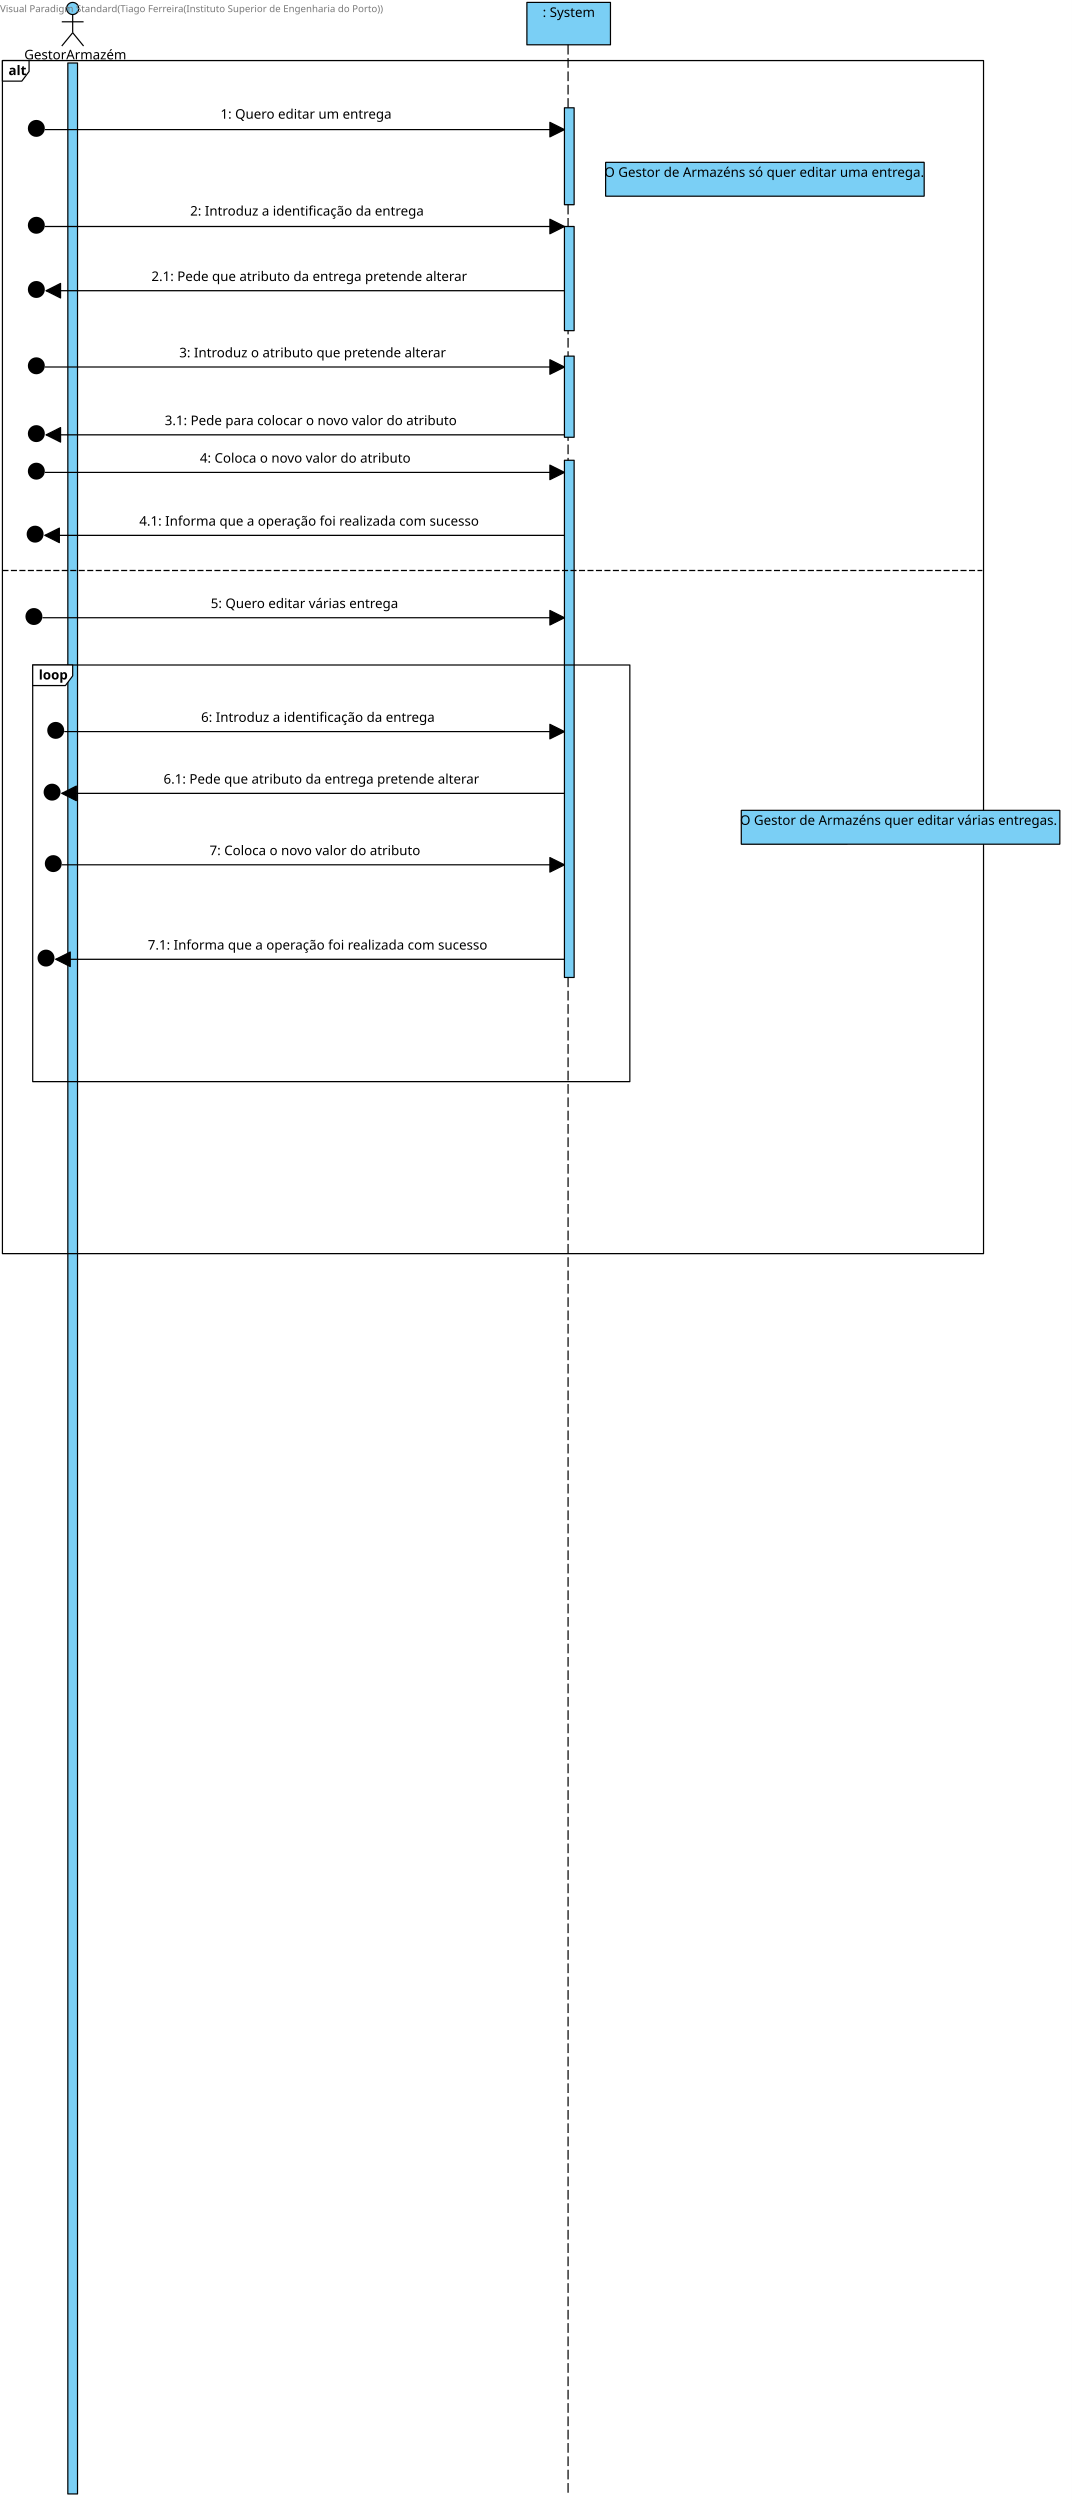
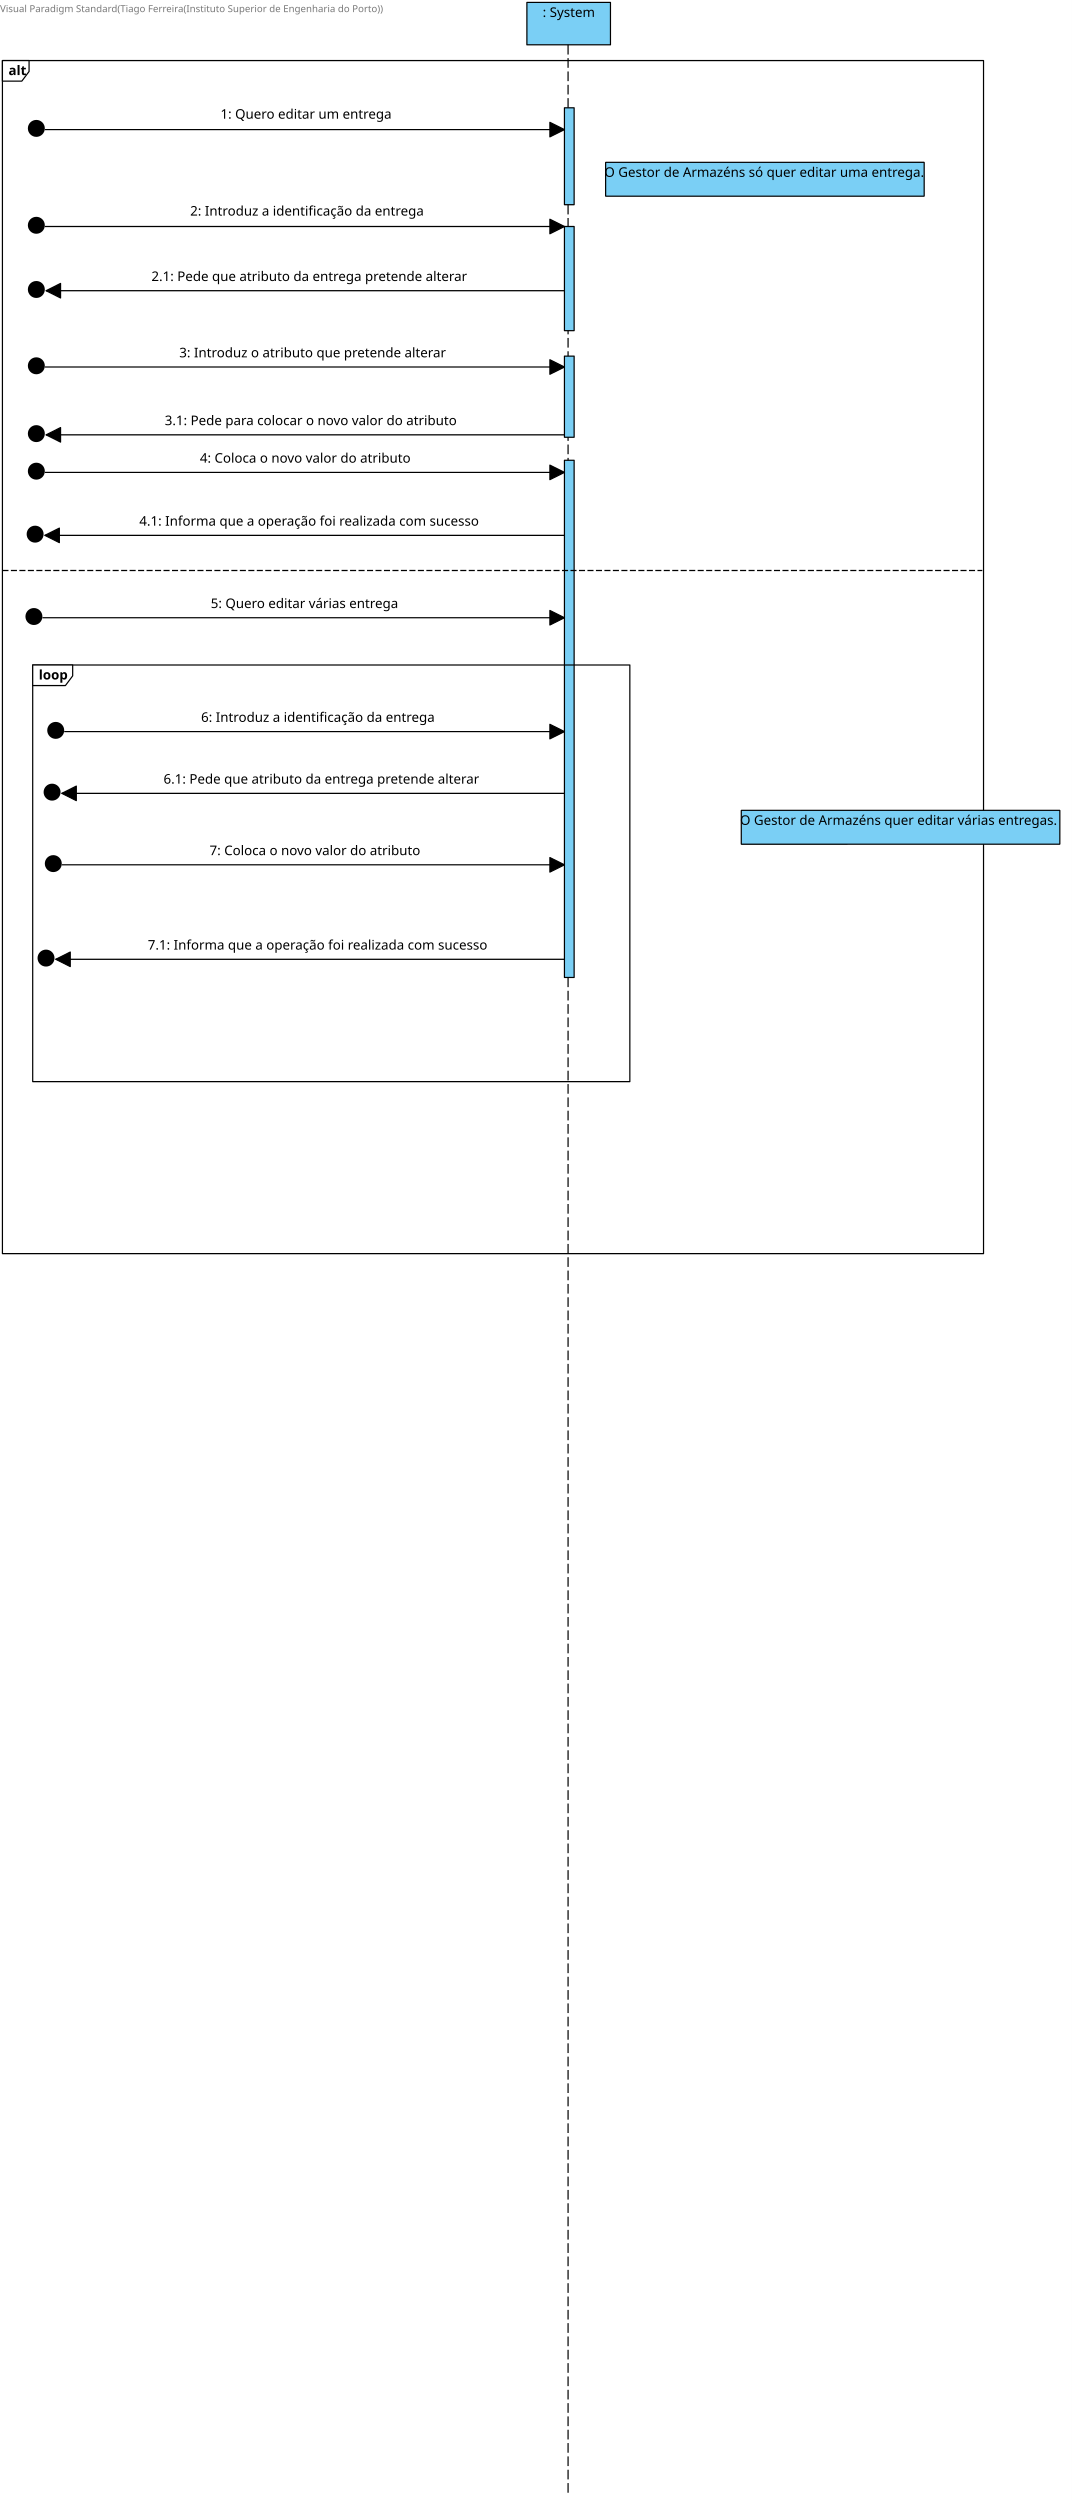
<svg xmlns="http://www.w3.org/2000/svg" fill-opacity="0" color-rendering="auto" color-interpolation="auto" text-rendering="auto" stroke="rgb(0,0,0)" stroke-linecap="square" width="885" stroke-miterlimit="10" shape-rendering="auto" stroke-opacity="0" fill="rgb(0,0,0)" stroke-dasharray="none" font-weight="normal" stroke-width="1" height="2064" font-family="'Dialog'" font-style="normal" stroke-linejoin="miter" font-size="12px" stroke-dashoffset="0" image-rendering="auto">
  <defs id="genericDefs" />
  <g>
    <defs id="defs1">
      <clipPath clipPathUnits="userSpaceOnUse" id="clipPath1">
-         <path d="M-7 -7 L71 -7 L71 2069 L-7 2069 L-7 -7 Z" />
+         <path d="M-7 -7 L81 -7 L81 2069 L-7 2069 L-7 -7 Z" />
      </clipPath>
      <clipPath clipPathUnits="userSpaceOnUse" id="clipPath2">
-         <path d="M-7 -7 L81 -7 L81 2069 L-7 2069 L-7 -7 Z" />
+         <path d="M-7 -7 L821 -7 L821 996 L-7 996 L-7 -7 Z" />
      </clipPath>
      <clipPath clipPathUnits="userSpaceOnUse" id="clipPath3">
-         <path d="M-7 -7 L821 -7 L821 996 L-7 996 L-7 -7 Z" />
+         <path d="M-7 -7 L-7 996 L821 996 L821 -7 Z" />
      </clipPath>
      <clipPath clipPathUnits="userSpaceOnUse" id="clipPath4">
-         <path d="M-7 -7 L-7 996 L821 996 L821 -7 Z" />
+         <path d="M0 0 L0 18 L23 18 L23 0 Z" />
      </clipPath>
      <clipPath clipPathUnits="userSpaceOnUse" id="clipPath5">
-         <path d="M0 0 L0 18 L23 18 L23 0 Z" />
+         <path d="M-7 -7 L19 -7 L19 91 L-7 91 L-7 -7 Z" />
      </clipPath>
      <clipPath clipPathUnits="userSpaceOnUse" id="clipPath6">
-         <path d="M-7 -7 L19 -7 L19 91 L-7 91 L-7 -7 Z" />
+         <path d="M-7 -7 L19 -7 L19 97 L-7 97 L-7 -7 Z" />
      </clipPath>
      <clipPath clipPathUnits="userSpaceOnUse" id="clipPath7">
-         <path d="M-7 -7 L19 -7 L19 97 L-7 97 L-7 -7 Z" />
+         <path d="M-7 -7 L19 -7 L19 78 L-7 78 L-7 -7 Z" />
      </clipPath>
      <clipPath clipPathUnits="userSpaceOnUse" id="clipPath8">
-         <path d="M-7 -7 L19 -7 L19 78 L-7 78 L-7 -7 Z" />
+         <path d="M-7 -7 L19 -7 L19 438 L-7 438 L-7 -7 Z" />
      </clipPath>
      <clipPath clipPathUnits="userSpaceOnUse" id="clipPath9">
-         <path d="M-7 -7 L19 -7 L19 438 L-7 438 L-7 -7 Z" />
+         <path d="M-7 -7 L286 -7 L286 50 L-7 50 L-7 -7 Z" />
      </clipPath>
      <clipPath clipPathUnits="userSpaceOnUse" id="clipPath10">
-         <path d="M-7 -7 L286 -7 L286 50 L-7 50 L-7 -7 Z" />
+         <path d="M151.056 6.56 L262.463 6.56 L262.463 210.131 L151.056 210.131 L151.056 6.56 Z" />
      </clipPath>
      <clipPath clipPathUnits="userSpaceOnUse" id="clipPath11">
-         <path d="M151.056 6.56 L262.463 6.56 L262.463 210.131 L151.056 210.131 L151.056 6.56 Z" />
+         <path d="M529 159.002 L822 159.002 L822 216.002 L529 216.002 L529 159.002 Z" />
      </clipPath>
      <clipPath clipPathUnits="userSpaceOnUse" id="clipPath12">
-         <path d="M529 159.002 L822 159.002 L822 216.002 L529 216.002 L529 159.002 Z" />
+         <path d="M529.001 158.998 L822.001 159.006 L821.999 216.006 L528.999 215.998 L529.001 158.998 Z" />
      </clipPath>
      <clipPath clipPathUnits="userSpaceOnUse" id="clipPath13">
-         <path d="M529.001 158.998 L822.001 159.006 L821.999 216.006 L528.999 215.998 L529.001 158.998 Z" />
+         <path d="M274 -0 L0 -0 L-0 28 L274 28 L274 -0 Z" />
      </clipPath>
      <clipPath clipPathUnits="userSpaceOnUse" id="clipPath14">
-         <path d="M274 -0 L0 -0 L-0 28 L274 28 L274 -0 Z" />
+         <path d="M641 694 L934 694 L934 751 L641 751 L641 694 Z" />
      </clipPath>
      <clipPath clipPathUnits="userSpaceOnUse" id="clipPath15">
-         <path d="M641 694 L934 694 L934 751 L641 751 L641 694 Z" />
+         <path d="M641.001 693.996 L934.001 694.004 L933.999 751.004 L640.999 750.996 L641.001 693.996 Z" />
      </clipPath>
      <clipPath clipPathUnits="userSpaceOnUse" id="clipPath16">
-         <path d="M641.001 693.996 L934.001 694.004 L933.999 751.004 L640.999 750.996 L641.001 693.996 Z" />
+         <path d="M274 0 L-0 0 L0 28 L274 28 L274 0 Z" />
      </clipPath>
      <clipPath clipPathUnits="userSpaceOnUse" id="clipPath17">
-         <path d="M274 0 L-0 0 L0 28 L274 28 L274 0 Z" />
+         <path d="M-7 -7 L26 -7 L26 31 L-7 31 L-7 -7 Z" />
      </clipPath>
      <clipPath clipPathUnits="userSpaceOnUse" id="clipPath18">
-         <path d="M-7 -7 L26 -7 L26 31 L-7 31 L-7 -7 Z" />
+         <path d="M-7 -7 L821 -7 L821 574 L-7 574 L-7 -7 Z" />
      </clipPath>
      <clipPath clipPathUnits="userSpaceOnUse" id="clipPath19">
+         <path d="M0 0 L0 4 L810 4 L810 0 Z" />
+       </clipPath>
+       <clipPath clipPathUnits="userSpaceOnUse" id="clipPath20">
        <path d="M-7 -7 L504 -7 L504 355 L-7 355 L-7 -7 Z" />
      </clipPath>
-       <clipPath clipPathUnits="userSpaceOnUse" id="clipPath20">
+       <clipPath clipPathUnits="userSpaceOnUse" id="clipPath21">
        <path d="M-7 -7 L-7 355 L504 355 L504 -7 Z" />
      </clipPath>
-       <clipPath clipPathUnits="userSpaceOnUse" id="clipPath21">
+       <clipPath clipPathUnits="userSpaceOnUse" id="clipPath22">
        <path d="M0 0 L0 18 L34 18 L34 0 Z" />
      </clipPath>
-       <clipPath clipPathUnits="userSpaceOnUse" id="clipPath22">
+       <clipPath clipPathUnits="userSpaceOnUse" id="clipPath23">
        <path d="M-7 -7 L504 -7 L504 337 L-7 337 L-7 -7 Z" />
      </clipPath>
-       <clipPath clipPathUnits="userSpaceOnUse" id="clipPath23">
+       <clipPath clipPathUnits="userSpaceOnUse" id="clipPath24">
        <path d="M0 0 L0 4 L493 4 L493 0 Z" />
      </clipPath>
-       <clipPath clipPathUnits="userSpaceOnUse" id="clipPath24">
-         <path d="M-7 -7 L821 -7 L821 574 L-7 574 L-7 -7 Z" />
-       </clipPath>
      <clipPath clipPathUnits="userSpaceOnUse" id="clipPath25">
-         <path d="M0 0 L0 4 L810 4 L810 0 Z" />
+         <path d="M-7 -7 L821 -7 L821 415 L-7 415 L-7 -7 Z" />
      </clipPath>
      <clipPath clipPathUnits="userSpaceOnUse" id="clipPath26">
-         <path d="M-7 -7 L821 -7 L821 415 L-7 415 L-7 -7 Z" />
+         <path d="M-70 -15 L140 -15 L140 30 L-70 30 L-70 -15 Z" />
      </clipPath>
      <clipPath clipPathUnits="userSpaceOnUse" id="clipPath27">
-         <path d="M-101 -15 L202 -15 L202 30 L-101 30 L-101 -15 Z" />
+         <path d="M0 0 L533 0 L533 104 L0 104 L0 0 Z" />
      </clipPath>
      <clipPath clipPathUnits="userSpaceOnUse" id="clipPath28">
-         <path d="M-70 -15 L140 -15 L140 30 L-70 30 L-70 -15 Z" />
+         <path d="M339 29 L339 44 L186 44 L186 29 ZM0 0 L0 104 L533 104 L533 0 Z" />
      </clipPath>
      <clipPath clipPathUnits="userSpaceOnUse" id="clipPath29">
-         <path d="M0 0 L533 0 L533 104 L0 104 L0 0 Z" />
+         <path d="M363 29 L363 44 L161 44 L161 29 ZM393 83 L393 98 L128 98 L128 83 ZM0 0 L0 104 L533 104 L533 0 Z" />
      </clipPath>
      <clipPath clipPathUnits="userSpaceOnUse" id="clipPath30">
-         <path d="M339 29 L339 44 L186 44 L186 29 ZM0 0 L0 104 L533 104 L533 0 Z" />
+         <path d="M0 0 L532 0 L532 104 L0 104 L0 0 Z" />
      </clipPath>
      <clipPath clipPathUnits="userSpaceOnUse" id="clipPath31">
-         <path d="M363 29 L363 44 L161 44 L161 29 ZM393 83 L393 98 L128 98 L128 83 ZM0 0 L0 104 L533 104 L533 0 Z" />
+         <path d="M392 30 L392 45 L127 45 L127 30 ZM0 0 L0 104 L151 104 L151 93 L375 93 L375 104 L532 104 L532 0 Z" />
      </clipPath>
      <clipPath clipPathUnits="userSpaceOnUse" id="clipPath32">
-         <path d="M0 0 L532 0 L532 104 L0 104 L0 0 Z" />
+         <path d="M376 30 L376 45 L152 45 L152 30 ZM388 86 L388 101 L139 101 L139 86 ZM0 0 L0 104 L533 104 L533 0 Z" />
      </clipPath>
      <clipPath clipPathUnits="userSpaceOnUse" id="clipPath33">
-         <path d="M392 30 L392 45 L127 45 L127 30 ZM0 0 L0 104 L151 104 L151 93 L375 93 L375 104 L532 104 L532 0 Z" />
+         <path d="M387 30 L387 45 L138 45 L138 30 ZM353 61 L353 76 L168 76 L168 61 ZM0 0 L0 104 L532 104 L532 0 Z" />
      </clipPath>
      <clipPath clipPathUnits="userSpaceOnUse" id="clipPath34">
-         <path d="M376 30 L376 45 L152 45 L152 30 ZM388 86 L388 101 L139 101 L139 86 ZM0 0 L0 104 L533 104 L533 0 Z" />
+         <path d="M354 30 L354 45 L169 45 L169 30 ZM406 82 L406 97 L118 97 L118 82 ZM0 0 L0 104 L533 104 L533 0 L388 0 L388 14 L139 14 L139 0 Z" />
      </clipPath>
      <clipPath clipPathUnits="userSpaceOnUse" id="clipPath35">
-         <path d="M387 30 L387 45 L138 45 L138 30 ZM353 61 L353 76 L168 76 L168 61 ZM0 0 L0 104 L532 104 L532 0 Z" />
+         <path d="M406 30 L406 45 L118 45 L118 30 ZM0 0 L0 104 L178 104 L178 98 L345 98 L345 104 L533 104 L533 0 Z" />
      </clipPath>
      <clipPath clipPathUnits="userSpaceOnUse" id="clipPath36">
-         <path d="M354 30 L354 45 L169 45 L169 30 ZM406 82 L406 97 L118 97 L118 82 ZM0 0 L0 104 L533 104 L533 0 L388 0 L388 14 L139 14 L139 0 Z" />
+         <path d="M0 0 L535 0 L535 104 L0 104 L0 0 Z" />
      </clipPath>
      <clipPath clipPathUnits="userSpaceOnUse" id="clipPath37">
-         <path d="M406 30 L406 45 L118 45 L118 30 ZM0 0 L0 104 L178 104 L178 98 L345 98 L345 104 L533 104 L533 0 Z" />
+         <path d="M347 30 L347 45 L180 45 L180 30 ZM0 0 L0 104 L535 104 L535 0 Z" />
      </clipPath>
      <clipPath clipPathUnits="userSpaceOnUse" id="clipPath38">
-         <path d="M0 0 L535 0 L535 104 L0 104 L0 0 Z" />
+         <path d="M0 0 L517 0 L517 104 L0 104 L0 0 Z" />
      </clipPath>
      <clipPath clipPathUnits="userSpaceOnUse" id="clipPath39">
-         <path d="M347 30 L347 45 L180 45 L180 30 ZM0 0 L0 104 L535 104 L535 0 Z" />
+         <path d="M356 30 L356 45 L154 45 L154 30 ZM387 81 L387 96 L122 96 L122 81 ZM0 0 L0 104 L517 104 L517 0 Z" />
      </clipPath>
      <clipPath clipPathUnits="userSpaceOnUse" id="clipPath40">
-         <path d="M0 0 L517 0 L517 104 L0 104 L0 0 Z" />
+         <path d="M0 0 L519 0 L519 104 L0 104 L0 0 Z" />
      </clipPath>
      <clipPath clipPathUnits="userSpaceOnUse" id="clipPath41">
-         <path d="M356 30 L356 45 L154 45 L154 30 ZM387 81 L387 96 L122 96 L122 81 ZM0 0 L0 104 L517 104 L517 0 Z" />
+         <path d="M389 30 L389 45 L124 45 L124 30 ZM0 0 L0 104 L163 104 L163 89 L348 89 L348 104 L519 104 L519 0 Z" />
      </clipPath>
      <clipPath clipPathUnits="userSpaceOnUse" id="clipPath42">
-         <path d="M0 0 L519 0 L519 104 L0 104 L0 0 Z" />
+         <path d="M348 30 L348 45 L163 45 L163 30 ZM0 0 L0 104 L519 104 L519 0 Z" />
      </clipPath>
      <clipPath clipPathUnits="userSpaceOnUse" id="clipPath43">
-         <path d="M389 30 L389 45 L124 45 L124 30 ZM0 0 L0 104 L163 104 L163 89 L348 89 L348 104 L519 104 L519 0 Z" />
+         <path d="M0 0 L524 0 L524 104 L0 104 L0 0 Z" />
      </clipPath>
      <clipPath clipPathUnits="userSpaceOnUse" id="clipPath44">
-         <path d="M348 30 L348 45 L163 45 L163 30 ZM0 0 L0 104 L519 104 L519 0 Z" />
+         <path d="M404 30 L404 45 L116 45 L116 30 ZM0 0 L0 104 L524 104 L524 0 Z" />
      </clipPath>
      <clipPath clipPathUnits="userSpaceOnUse" id="clipPath45">
-         <path d="M0 0 L524 0 L524 104 L0 104 L0 0 Z" />
+         <path d="M-288 -15 L576 -15 L576 30 L-288 30 L-288 -15 Z" />
      </clipPath>
      <clipPath clipPathUnits="userSpaceOnUse" id="clipPath46">
-         <path d="M404 30 L404 45 L116 45 L116 30 ZM0 0 L0 104 L524 104 L524 0 Z" />
+         <path d="M-185 -15 L370 -15 L370 30 L-185 30 L-185 -15 Z" />
      </clipPath>
      <clipPath clipPathUnits="userSpaceOnUse" id="clipPath47">
-         <path d="M-288 -15 L576 -15 L576 30 L-288 30 L-288 -15 Z" />
+         <path d="M-265 -15 L530 -15 L530 30 L-265 30 L-265 -15 Z" />
      </clipPath>
      <clipPath clipPathUnits="userSpaceOnUse" id="clipPath48">
-         <path d="M-185 -15 L370 -15 L370 30 L-185 30 L-185 -15 Z" />
+         <path d="M-202 -15 L404 -15 L404 30 L-202 30 L-202 -15 Z" />
      </clipPath>
      <clipPath clipPathUnits="userSpaceOnUse" id="clipPath49">
-         <path d="M-265 -15 L530 -15 L530 30 L-265 30 L-265 -15 Z" />
+         <path d="M-167 -15 L334 -15 L334 30 L-167 30 L-167 -15 Z" />
      </clipPath>
      <clipPath clipPathUnits="userSpaceOnUse" id="clipPath50">
-         <path d="M-202 -15 L404 -15 L404 30 L-202 30 L-202 -15 Z" />
+         <path d="M-249 -15 L498 -15 L498 30 L-249 30 L-249 -15 Z" />
      </clipPath>
      <clipPath clipPathUnits="userSpaceOnUse" id="clipPath51">
-         <path d="M-167 -15 L334 -15 L334 30 L-167 30 L-167 -15 Z" />
+         <path d="M-224 -15 L448 -15 L448 30 L-224 30 L-224 -15 Z" />
      </clipPath>
      <clipPath clipPathUnits="userSpaceOnUse" id="clipPath52">
-         <path d="M-249 -15 L498 -15 L498 30 L-249 30 L-249 -15 Z" />
-       </clipPath>
-       <clipPath clipPathUnits="userSpaceOnUse" id="clipPath53">
-         <path d="M-224 -15 L448 -15 L448 30 L-224 30 L-224 -15 Z" />
-       </clipPath>
-       <clipPath clipPathUnits="userSpaceOnUse" id="clipPath54">
        <path d="M-153 -15 L306 -15 L306 30 L-153 30 L-153 -15 Z" />
      </clipPath>
    </defs>
    <g fill="white" text-rendering="geometricPrecision" fill-opacity="1" stroke-opacity="1" stroke="white">
      <rect x="0" width="885" height="2064" y="0" stroke="none" />
    </g>
-     <g font-size="11px" transform="translate(30,2)" fill-opacity="1" fill="rgb(122,207,245)" text-rendering="geometricPrecision" image-rendering="optimizeQuality" font-family="sans-serif" stroke="rgb(122,207,245)" stroke-opacity="1">
-       <circle r="5" clip-path="url(#clipPath1)" cx="30" cy="5" stroke="none" />
-       <rect x="26" width="8" height="2007" y="50" clip-path="url(#clipPath1)" stroke="none" />
-     </g>
-     <g stroke-linecap="butt" font-size="11px" transform="translate(30,2)" fill-opacity="1" fill="black" text-rendering="geometricPrecision" image-rendering="optimizeQuality" font-family="sans-serif" stroke-linejoin="round" stroke="black" stroke-opacity="1" stroke-miterlimit="0">
-       <circle fill="none" r="5" clip-path="url(#clipPath1)" cx="30" cy="5" />
-       <rect fill="none" x="26" width="8" height="2007" y="50" clip-path="url(#clipPath1)" />
-       <line y2="25" fill="none" x1="30" clip-path="url(#clipPath1)" x2="30" y1="10" />
-       <line y2="36" fill="none" x1="30" clip-path="url(#clipPath1)" x2="21" y1="25" />
-       <line y2="36" fill="none" x1="30" clip-path="url(#clipPath1)" x2="39" y1="25" />
-       <line y2="16" fill="none" x1="21" clip-path="url(#clipPath1)" x2="39" y1="16" />
-     </g>
    <g font-size="11px" transform="translate(435,2)" fill-opacity="1" fill="rgb(122,207,245)" text-rendering="geometricPrecision" image-rendering="optimizeQuality" font-family="sans-serif" stroke="rgb(122,207,245)" stroke-opacity="1">
-       <rect x="0" width="69" height="35" y="0" clip-path="url(#clipPath2)" stroke="none" />
+       <rect x="0" width="69" height="35" y="0" clip-path="url(#clipPath1)" stroke="none" />
    </g>
    <g stroke-linecap="butt" font-size="11px" transform="translate(435,2)" fill-opacity="1" fill="black" text-rendering="geometricPrecision" image-rendering="optimizeQuality" font-family="sans-serif" stroke-linejoin="round" stroke="black" stroke-opacity="1" stroke-miterlimit="0">
-       <rect fill="none" x="0" width="69" height="35" y="0" clip-path="url(#clipPath2)" />
-       <line clip-path="url(#clipPath2)" fill="none" x1="34" x2="34" y1="35" y2="2058" stroke-linejoin="bevel" stroke-dasharray="8,3" />
+       <rect fill="none" x="0" width="69" height="35" y="0" clip-path="url(#clipPath1)" />
+       <line clip-path="url(#clipPath1)" fill="none" x1="34" x2="34" y1="35" y2="2058" stroke-linejoin="bevel" stroke-dasharray="8,3" />
    </g>
    <g fill-opacity="1" text-rendering="geometricPrecision" stroke="black" stroke-linecap="butt" transform="translate(2,50)" stroke-miterlimit="0" stroke-opacity="1" fill="black" font-weight="bold" font-family="sans-serif" stroke-linejoin="round" font-size="11px" image-rendering="optimizeQuality">
-       <rect fill="none" x="0" width="810" height="985" y="0" clip-path="url(#clipPath4)" />
+       <rect fill="none" x="0" width="810" height="985" y="0" clip-path="url(#clipPath3)" />
    </g>
    <g font-size="11px" transform="translate(2,50)" fill-opacity="1" fill="white" text-rendering="geometricPrecision" image-rendering="optimizeQuality" font-family="sans-serif" stroke="white" font-weight="bold" stroke-opacity="1">
-       <path d="M22 0 L22 9 L16 17 L0 17 L0 0 Z" stroke="none" clip-path="url(#clipPath4)" />
+       <path d="M22 0 L22 9 L16 17 L0 17 L0 0 Z" stroke="none" clip-path="url(#clipPath3)" />
    </g>
    <g fill-opacity="1" text-rendering="geometricPrecision" stroke="black" stroke-linecap="butt" transform="translate(2,50)" stroke-miterlimit="0" stroke-opacity="1" fill="black" font-weight="bold" font-family="sans-serif" stroke-linejoin="round" font-size="11px" image-rendering="optimizeQuality">
-       <path fill="none" d="M22 0 L22 9 L16 17 L0 17 L0 0 Z" clip-path="url(#clipPath4)" />
+       <path fill="none" d="M22 0 L22 9 L16 17 L0 17 L0 0 Z" clip-path="url(#clipPath3)" />
    </g>
    <g font-size="11px" transform="translate(2,50)" fill-opacity="1" fill="black" text-rendering="geometricPrecision" image-rendering="optimizeQuality" font-family="sans-serif" stroke="black" font-weight="bold" stroke-opacity="1">
-       <text x="5" xml:space="preserve" y="12" clip-path="url(#clipPath5)" stroke="none">alt</text>
+       <text x="5" xml:space="preserve" y="12" clip-path="url(#clipPath4)" stroke="none">alt</text>
    </g>
    <g font-size="11px" transform="translate(466,89)" fill-opacity="1" fill="rgb(122,207,245)" text-rendering="geometricPrecision" image-rendering="optimizeQuality" font-family="sans-serif" stroke="rgb(122,207,245)" stroke-opacity="1">
-       <rect x="0" width="8" height="80" y="0" clip-path="url(#clipPath6)" stroke="none" />
+       <rect x="0" width="8" height="80" y="0" clip-path="url(#clipPath5)" stroke="none" />
    </g>
    <g stroke-linecap="butt" font-size="11px" transform="translate(466,89)" fill-opacity="1" fill="black" text-rendering="geometricPrecision" image-rendering="optimizeQuality" font-family="sans-serif" stroke-linejoin="round" stroke="black" stroke-opacity="1" stroke-miterlimit="0">
-       <rect fill="none" x="0" width="8" height="80" y="0" clip-path="url(#clipPath6)" />
+       <rect fill="none" x="0" width="8" height="80" y="0" clip-path="url(#clipPath5)" />
    </g>
    <g font-size="11px" transform="translate(466,187)" fill-opacity="1" fill="rgb(122,207,245)" text-rendering="geometricPrecision" image-rendering="optimizeQuality" font-family="sans-serif" stroke="rgb(122,207,245)" stroke-opacity="1">
-       <rect x="0" width="8" height="86" y="0" clip-path="url(#clipPath7)" stroke="none" />
+       <rect x="0" width="8" height="86" y="0" clip-path="url(#clipPath6)" stroke="none" />
    </g>
    <g stroke-linecap="butt" font-size="11px" transform="translate(466,187)" fill-opacity="1" fill="black" text-rendering="geometricPrecision" image-rendering="optimizeQuality" font-family="sans-serif" stroke-linejoin="round" stroke="black" stroke-opacity="1" stroke-miterlimit="0">
-       <rect fill="none" x="0" width="8" height="86" y="0" clip-path="url(#clipPath7)" />
+       <rect fill="none" x="0" width="8" height="86" y="0" clip-path="url(#clipPath6)" />
    </g>
    <g font-size="11px" transform="translate(466,294)" fill-opacity="1" fill="rgb(122,207,245)" text-rendering="geometricPrecision" image-rendering="optimizeQuality" font-family="sans-serif" stroke="rgb(122,207,245)" stroke-opacity="1">
-       <rect x="0" width="8" height="67" y="0" clip-path="url(#clipPath8)" stroke="none" />
+       <rect x="0" width="8" height="67" y="0" clip-path="url(#clipPath7)" stroke="none" />
    </g>
    <g stroke-linecap="butt" font-size="11px" transform="translate(466,294)" fill-opacity="1" fill="black" text-rendering="geometricPrecision" image-rendering="optimizeQuality" font-family="sans-serif" stroke-linejoin="round" stroke="black" stroke-opacity="1" stroke-miterlimit="0">
-       <rect fill="none" x="0" width="8" height="67" y="0" clip-path="url(#clipPath8)" />
+       <rect fill="none" x="0" width="8" height="67" y="0" clip-path="url(#clipPath7)" />
    </g>
    <g font-size="11px" transform="translate(466,380)" fill-opacity="1" fill="rgb(122,207,245)" text-rendering="geometricPrecision" image-rendering="optimizeQuality" font-family="sans-serif" stroke="rgb(122,207,245)" stroke-opacity="1">
-       <rect x="0" width="8" height="427" y="0" clip-path="url(#clipPath9)" stroke="none" />
+       <rect x="0" width="8" height="427" y="0" clip-path="url(#clipPath8)" stroke="none" />
    </g>
    <g stroke-linecap="butt" font-size="11px" transform="translate(466,380)" fill-opacity="1" fill="black" text-rendering="geometricPrecision" image-rendering="optimizeQuality" font-family="sans-serif" stroke-linejoin="round" stroke="black" stroke-opacity="1" stroke-miterlimit="0">
-       <rect fill="none" x="0" width="8" height="427" y="0" clip-path="url(#clipPath9)" />
+       <rect fill="none" x="0" width="8" height="427" y="0" clip-path="url(#clipPath8)" />
    </g>
    <g font-size="11px" transform="translate(-42,-38.0019) matrix(2.63,0,0,0.28,131.7223,157.1652)" fill-opacity="1" fill="rgb(122,207,245)" text-rendering="geometricPrecision" image-rendering="optimizeQuality" font-family="sans-serif" stroke="rgb(122,207,245)" stroke-opacity="1">
-       <path d="M155.999 152.975 L155.999 53.012 L255.999 52.988 L255.999 152.951 L155.999 152.975 Z" fill-rule="evenodd" clip-path="url(#clipPath11)" stroke="none" />
+       <path d="M155.999 152.975 L155.999 53.012 L255.999 52.988 L255.999 152.951 L155.999 152.975 Z" fill-rule="evenodd" clip-path="url(#clipPath10)" stroke="none" />
    </g>
    <g stroke-linecap="butt" font-size="11px" transform="matrix(1,0,0,1,-42,-38.0019)" fill-opacity="1" fill="black" text-rendering="geometricPrecision" image-rendering="optimizeQuality" font-family="sans-serif" stroke-linejoin="bevel" stroke="black" stroke-opacity="1" stroke-miterlimit="0">
-       <path fill="none" d="M542 199.998 L542 172.008 L805 172.002 L805 199.992 L542 199.998 Z" fill-rule="evenodd" clip-path="url(#clipPath12)" />
+       <path fill="none" d="M542 199.998 L542 172.008 L805 172.002 L805 199.992 L542 199.998 Z" fill-rule="evenodd" clip-path="url(#clipPath11)" />
    </g>
    <g font-size="11px" transform="matrix(1,-0,0,1,-42.0046,-37.9853) translate(541,172)" fill-opacity="1" fill="black" text-rendering="optimizeLegibility" image-rendering="optimizeQuality" stroke="black" stroke-opacity="1">
-       <text x="0" xml:space="preserve" y="12" clip-path="url(#clipPath14)" stroke="none">O Gestor de Armazéns só quer editar uma entrega.</text>
+       <text x="0" xml:space="preserve" y="12" clip-path="url(#clipPath13)" stroke="none">O Gestor de Armazéns só quer editar uma entrega.</text>
    </g>
    <g font-size="11px" transform="translate(-42,-38) matrix(2.63,0,0,0.28,243.7223,692.1632)" fill-opacity="1" fill="rgb(122,207,245)" text-rendering="geometricPrecision" image-rendering="optimizeQuality" font-family="sans-serif" stroke="rgb(122,207,245)" stroke-opacity="1">
-       <path d="M155.999 152.975 L155.999 53.011 L255.999 52.988 L255.999 152.951 L155.999 152.975 Z" fill-rule="evenodd" clip-path="url(#clipPath11)" stroke="none" />
+       <path d="M155.999 152.975 L155.999 53.011 L255.999 52.988 L255.999 152.951 L155.999 152.975 Z" fill-rule="evenodd" clip-path="url(#clipPath10)" stroke="none" />
    </g>
    <g stroke-linecap="butt" font-size="11px" transform="matrix(1,0,0,1,-42,-38)" fill-opacity="1" fill="black" text-rendering="geometricPrecision" image-rendering="optimizeQuality" font-family="sans-serif" stroke-linejoin="bevel" stroke="black" stroke-opacity="1" stroke-miterlimit="0">
-       <path fill="none" d="M654 734.996 L654 707.006 L917 707 L917 734.99 L654 734.996 Z" fill-rule="evenodd" clip-path="url(#clipPath15)" />
+       <path fill="none" d="M654 734.996 L654 707.006 L917 707 L917 734.99 L654 734.996 Z" fill-rule="evenodd" clip-path="url(#clipPath14)" />
    </g>
    <g font-size="11px" transform="matrix(1,-0,0,1,-42.0179,-37.9805) translate(653,707)" fill-opacity="1" fill="black" text-rendering="optimizeLegibility" image-rendering="optimizeQuality" stroke="black" stroke-opacity="1">
-       <text x="0" xml:space="preserve" y="12" clip-path="url(#clipPath17)" stroke="none">O Gestor de Armazéns quer editar várias entregas.</text>
+       <text x="0" xml:space="preserve" y="12" clip-path="url(#clipPath16)" stroke="none">O Gestor de Armazéns quer editar várias entregas.</text>
    </g>
    <g font-size="11px" transform="translate(23,97)" fill-opacity="1" fill="black" text-rendering="geometricPrecision" image-rendering="optimizeQuality" font-family="sans-serif" stroke="black" stroke-opacity="1">
-       <circle r="7" clip-path="url(#clipPath18)" cx="7" cy="9" stroke="none" />
+       <circle r="7" clip-path="url(#clipPath17)" cx="7" cy="9" stroke="none" />
    </g>
    <g font-size="11px" transform="translate(23,177)" fill-opacity="1" fill="black" text-rendering="geometricPrecision" image-rendering="optimizeQuality" font-family="sans-serif" stroke="black" stroke-opacity="1">
-       <circle r="7" clip-path="url(#clipPath18)" cx="7" cy="9" stroke="none" />
+       <circle r="7" clip-path="url(#clipPath17)" cx="7" cy="9" stroke="none" />
    </g>
    <g font-size="11px" transform="translate(23,230)" fill-opacity="1" fill="black" text-rendering="geometricPrecision" image-rendering="optimizeQuality" font-family="sans-serif" stroke="black" stroke-opacity="1">
-       <circle r="7" clip-path="url(#clipPath18)" cx="7" cy="9" stroke="none" />
+       <circle r="7" clip-path="url(#clipPath17)" cx="7" cy="9" stroke="none" />
    </g>
    <g font-size="11px" transform="translate(23,293)" fill-opacity="1" fill="black" text-rendering="geometricPrecision" image-rendering="optimizeQuality" font-family="sans-serif" stroke="black" stroke-opacity="1">
-       <circle r="7" clip-path="url(#clipPath18)" cx="7" cy="9" stroke="none" />
+       <circle r="7" clip-path="url(#clipPath17)" cx="7" cy="9" stroke="none" />
    </g>
    <g font-size="11px" transform="translate(23,349)" fill-opacity="1" fill="black" text-rendering="geometricPrecision" image-rendering="optimizeQuality" font-family="sans-serif" stroke="black" stroke-opacity="1">
-       <circle r="7" clip-path="url(#clipPath18)" cx="7" cy="9" stroke="none" />
+       <circle r="7" clip-path="url(#clipPath17)" cx="7" cy="9" stroke="none" />
    </g>
    <g font-size="11px" transform="translate(23,380)" fill-opacity="1" fill="black" text-rendering="geometricPrecision" image-rendering="optimizeQuality" font-family="sans-serif" stroke="black" stroke-opacity="1">
-       <circle r="7" clip-path="url(#clipPath18)" cx="7" cy="9" stroke="none" />
+       <circle r="7" clip-path="url(#clipPath17)" cx="7" cy="9" stroke="none" />
    </g>
    <g font-size="11px" transform="translate(22,432)" fill-opacity="1" fill="black" text-rendering="geometricPrecision" image-rendering="optimizeQuality" font-family="sans-serif" stroke="black" stroke-opacity="1">
-       <circle r="7" clip-path="url(#clipPath18)" cx="7" cy="9" stroke="none" />
+       <circle r="7" clip-path="url(#clipPath17)" cx="7" cy="9" stroke="none" />
    </g>
    <g font-size="11px" transform="translate(21,500)" fill-opacity="1" fill="black" text-rendering="geometricPrecision" image-rendering="optimizeQuality" font-family="sans-serif" stroke="black" stroke-opacity="1">
-       <circle r="7" clip-path="url(#clipPath18)" cx="7" cy="9" stroke="none" />
+       <circle r="7" clip-path="url(#clipPath17)" cx="7" cy="9" stroke="none" />
    </g>
    <g fill-opacity="1" text-rendering="geometricPrecision" stroke="black" stroke-linecap="butt" transform="translate(27,549)" stroke-miterlimit="0" stroke-opacity="1" fill="black" font-weight="bold" font-family="sans-serif" stroke-linejoin="round" font-size="11px" image-rendering="optimizeQuality">
-       <rect fill="none" x="0" width="493" height="344" y="0" clip-path="url(#clipPath20)" />
+       <rect fill="none" x="0" width="493" height="344" y="0" clip-path="url(#clipPath21)" />
    </g>
    <g font-size="11px" transform="translate(27,549)" fill-opacity="1" fill="white" text-rendering="geometricPrecision" image-rendering="optimizeQuality" font-family="sans-serif" stroke="white" font-weight="bold" stroke-opacity="1">
-       <path d="M33 0 L33 9 L27 17 L0 17 L0 0 Z" stroke="none" clip-path="url(#clipPath20)" />
+       <path d="M33 0 L33 9 L27 17 L0 17 L0 0 Z" stroke="none" clip-path="url(#clipPath21)" />
    </g>
    <g fill-opacity="1" text-rendering="geometricPrecision" stroke="black" stroke-linecap="butt" transform="translate(27,549)" stroke-miterlimit="0" stroke-opacity="1" fill="black" font-weight="bold" font-family="sans-serif" stroke-linejoin="round" font-size="11px" image-rendering="optimizeQuality">
-       <path fill="none" d="M33 0 L33 9 L27 17 L0 17 L0 0 Z" clip-path="url(#clipPath20)" />
+       <path fill="none" d="M33 0 L33 9 L27 17 L0 17 L0 0 Z" clip-path="url(#clipPath21)" />
    </g>
    <g font-size="11px" transform="translate(27,549)" fill-opacity="1" fill="black" text-rendering="geometricPrecision" image-rendering="optimizeQuality" font-family="sans-serif" stroke="black" font-weight="bold" stroke-opacity="1">
-       <text x="5" xml:space="preserve" y="12" clip-path="url(#clipPath21)" stroke="none">loop</text>
+       <text x="5" xml:space="preserve" y="12" clip-path="url(#clipPath22)" stroke="none">loop</text>
+     </g>
+     <g font-size="11px" transform="translate(39,594)" fill-opacity="1" fill="black" text-rendering="geometricPrecision" image-rendering="optimizeQuality" font-family="sans-serif" stroke="black" stroke-opacity="1">
+       <circle r="7" clip-path="url(#clipPath17)" cx="7" cy="9" stroke="none" />
+     </g>
+     <g font-size="11px" transform="translate(36,645)" fill-opacity="1" fill="black" text-rendering="geometricPrecision" image-rendering="optimizeQuality" font-family="sans-serif" stroke="black" stroke-opacity="1">
+       <circle r="7" clip-path="url(#clipPath17)" cx="7" cy="9" stroke="none" />
+     </g>
+     <g font-size="11px" transform="translate(37,704)" fill-opacity="1" fill="black" text-rendering="geometricPrecision" image-rendering="optimizeQuality" font-family="sans-serif" stroke="black" stroke-opacity="1">
+       <circle r="7" clip-path="url(#clipPath17)" cx="7" cy="9" stroke="none" />
+     </g>
+     <g font-size="11px" transform="translate(31,782)" fill-opacity="1" fill="black" text-rendering="geometricPrecision" image-rendering="optimizeQuality" font-family="sans-serif" stroke="black" stroke-opacity="1">
+       <circle r="7" clip-path="url(#clipPath17)" cx="7" cy="9" stroke="none" />
    </g>
    <g fill-opacity="1" text-rendering="geometricPrecision" stroke="black" stroke-linecap="butt" transform="translate(2,68)" stroke-miterlimit="0" stroke-opacity="1" fill="black" stroke-dasharray="5,2" font-family="sans-serif" stroke-linejoin="bevel" font-size="11px" image-rendering="optimizeQuality">
-       <line y2="403" fill="none" x1="0" clip-path="url(#clipPath26)" x2="809" y1="403" />
-     </g>
-     <g font-size="11px" transform="translate(39,594)" fill-opacity="1" fill="black" text-rendering="geometricPrecision" image-rendering="optimizeQuality" font-family="sans-serif" stroke="black" stroke-opacity="1">
-       <circle r="7" clip-path="url(#clipPath18)" cx="7" cy="9" stroke="none" />
-     </g>
-     <g font-size="11px" transform="translate(36,645)" fill-opacity="1" fill="black" text-rendering="geometricPrecision" image-rendering="optimizeQuality" font-family="sans-serif" stroke="black" stroke-opacity="1">
-       <circle r="7" clip-path="url(#clipPath18)" cx="7" cy="9" stroke="none" />
-     </g>
-     <g font-size="11px" transform="translate(37,704)" fill-opacity="1" fill="black" text-rendering="geometricPrecision" image-rendering="optimizeQuality" font-family="sans-serif" stroke="black" stroke-opacity="1">
-       <circle r="7" clip-path="url(#clipPath18)" cx="7" cy="9" stroke="none" />
-     </g>
-     <g font-size="11px" transform="translate(31,782)" fill-opacity="1" fill="black" text-rendering="geometricPrecision" image-rendering="optimizeQuality" font-family="sans-serif" stroke="black" stroke-opacity="1">
-       <circle r="7" clip-path="url(#clipPath18)" cx="7" cy="9" stroke="none" />
-     </g>
-     <g font-size="11px" transform="translate(10,37)" fill-opacity="1" fill="black" text-rendering="geometricPrecision" image-rendering="optimizeQuality" font-family="sans-serif" stroke="black" stroke-opacity="1">
-       <text x="10" xml:space="preserve" y="12" clip-path="url(#clipPath27)" stroke="none">GestorArmazém</text>
+       <line y2="403" fill="none" x1="0" clip-path="url(#clipPath25)" x2="809" y1="403" />
    </g>
    <g font-size="11px" transform="translate(435,2)" fill-opacity="1" fill="black" text-rendering="geometricPrecision" image-rendering="optimizeQuality" font-family="sans-serif" stroke="black" stroke-opacity="1">
-       <text x="13" xml:space="preserve" y="12" clip-path="url(#clipPath28)" stroke="none">: System</text>
+       <text x="13" xml:space="preserve" y="12" clip-path="url(#clipPath26)" stroke="none">: System</text>
    </g>
    <g stroke-linecap="butt" font-size="11px" transform="translate(-13,57)" fill-opacity="1" fill="black" text-rendering="geometricPrecision" image-rendering="optimizeQuality" font-family="sans-serif" stroke-linejoin="round" stroke="black" stroke-opacity="1">
-       <line y2="50" fill="none" x1="50" clip-path="url(#clipPath30)" x2="479" y1="50" />
-       <polygon points=" 479 50 467 44 467 56" clip-path="url(#clipPath30)" stroke="none" />
-       <polygon fill="none" points=" 479 50 467 44 467 56" clip-path="url(#clipPath30)" />
+       <line y2="50" fill="none" x1="50" clip-path="url(#clipPath28)" x2="479" y1="50" />
+       <polygon points=" 479 50 467 44 467 56" clip-path="url(#clipPath28)" stroke="none" />
+       <polygon fill="none" points=" 479 50 467 44 467 56" clip-path="url(#clipPath28)" />
    </g>
    <g stroke-linecap="butt" font-size="11px" transform="translate(-13,137)" fill-opacity="1" fill="black" text-rendering="geometricPrecision" image-rendering="optimizeQuality" font-family="sans-serif" stroke-linejoin="round" stroke="black" stroke-opacity="1">
-       <line y2="50" fill="none" x1="50" clip-path="url(#clipPath31)" x2="479" y1="50" />
-       <polygon points=" 479 50 467 44 467 56" clip-path="url(#clipPath31)" stroke="none" />
-       <polygon fill="none" points=" 479 50 467 44 467 56" clip-path="url(#clipPath31)" />
+       <line y2="50" fill="none" x1="50" clip-path="url(#clipPath29)" x2="479" y1="50" />
+       <polygon points=" 479 50 467 44 467 56" clip-path="url(#clipPath29)" stroke="none" />
+       <polygon fill="none" points=" 479 50 467 44 467 56" clip-path="url(#clipPath29)" />
    </g>
    <g stroke-linecap="butt" font-size="11px" transform="translate(-12,190)" fill-opacity="1" fill="black" text-rendering="geometricPrecision" image-rendering="optimizeQuality" font-family="sans-serif" stroke-linejoin="round" stroke="black" stroke-opacity="1">
+       <line y2="50" fill="none" x1="478" clip-path="url(#clipPath31)" x2="50" y1="50" />
+       <polygon points=" 50 50 62 56 62 44" clip-path="url(#clipPath31)" stroke="none" />
+       <polygon fill="none" points=" 50 50 62 56 62 44" clip-path="url(#clipPath31)" />
+     </g>
+     <g stroke-linecap="butt" font-size="11px" transform="translate(-13,253)" fill-opacity="1" fill="black" text-rendering="geometricPrecision" image-rendering="optimizeQuality" font-family="sans-serif" stroke-linejoin="round" stroke="black" stroke-opacity="1">
+       <line y2="50" fill="none" x1="50" clip-path="url(#clipPath32)" x2="479" y1="50" />
+       <polygon points=" 479 50 467 44 467 56" clip-path="url(#clipPath32)" stroke="none" />
+       <polygon fill="none" points=" 479 50 467 44 467 56" clip-path="url(#clipPath32)" />
+     </g>
+     <g stroke-linecap="butt" font-size="11px" transform="translate(-12,309)" fill-opacity="1" fill="black" text-rendering="geometricPrecision" image-rendering="optimizeQuality" font-family="sans-serif" stroke-linejoin="round" stroke="black" stroke-opacity="1">
      <line y2="50" fill="none" x1="478" clip-path="url(#clipPath33)" x2="50" y1="50" />
      <polygon points=" 50 50 62 56 62 44" clip-path="url(#clipPath33)" stroke="none" />
      <polygon fill="none" points=" 50 50 62 56 62 44" clip-path="url(#clipPath33)" />
    </g>
-     <g stroke-linecap="butt" font-size="11px" transform="translate(-13,253)" fill-opacity="1" fill="black" text-rendering="geometricPrecision" image-rendering="optimizeQuality" font-family="sans-serif" stroke-linejoin="round" stroke="black" stroke-opacity="1">
+     <g stroke-linecap="butt" font-size="11px" transform="translate(-13,340)" fill-opacity="1" fill="black" text-rendering="geometricPrecision" image-rendering="optimizeQuality" font-family="sans-serif" stroke-linejoin="round" stroke="black" stroke-opacity="1">
      <line y2="50" fill="none" x1="50" clip-path="url(#clipPath34)" x2="479" y1="50" />
      <polygon points=" 479 50 467 44 467 56" clip-path="url(#clipPath34)" stroke="none" />
      <polygon fill="none" points=" 479 50 467 44 467 56" clip-path="url(#clipPath34)" />
    </g>
-     <g stroke-linecap="butt" font-size="11px" transform="translate(-12,309)" fill-opacity="1" fill="black" text-rendering="geometricPrecision" image-rendering="optimizeQuality" font-family="sans-serif" stroke-linejoin="round" stroke="black" stroke-opacity="1">
-       <line y2="50" fill="none" x1="478" clip-path="url(#clipPath35)" x2="50" y1="50" />
+     <g stroke-linecap="butt" font-size="11px" transform="translate(-13,392)" fill-opacity="1" fill="black" text-rendering="geometricPrecision" image-rendering="optimizeQuality" font-family="sans-serif" stroke-linejoin="round" stroke="black" stroke-opacity="1">
+       <line y2="50" fill="none" x1="479" clip-path="url(#clipPath35)" x2="50" y1="50" />
      <polygon points=" 50 50 62 56 62 44" clip-path="url(#clipPath35)" stroke="none" />
      <polygon fill="none" points=" 50 50 62 56 62 44" clip-path="url(#clipPath35)" />
    </g>
-     <g stroke-linecap="butt" font-size="11px" transform="translate(-13,340)" fill-opacity="1" fill="black" text-rendering="geometricPrecision" image-rendering="optimizeQuality" font-family="sans-serif" stroke-linejoin="round" stroke="black" stroke-opacity="1">
-       <line y2="50" fill="none" x1="50" clip-path="url(#clipPath36)" x2="479" y1="50" />
-       <polygon points=" 479 50 467 44 467 56" clip-path="url(#clipPath36)" stroke="none" />
-       <polygon fill="none" points=" 479 50 467 44 467 56" clip-path="url(#clipPath36)" />
-     </g>
-     <g stroke-linecap="butt" font-size="11px" transform="translate(-13,392)" fill-opacity="1" fill="black" text-rendering="geometricPrecision" image-rendering="optimizeQuality" font-family="sans-serif" stroke-linejoin="round" stroke="black" stroke-opacity="1">
-       <line y2="50" fill="none" x1="479" clip-path="url(#clipPath37)" x2="50" y1="50" />
-       <polygon points=" 50 50 62 56 62 44" clip-path="url(#clipPath37)" stroke="none" />
-       <polygon fill="none" points=" 50 50 62 56 62 44" clip-path="url(#clipPath37)" />
-     </g>
    <g stroke-linecap="butt" font-size="11px" transform="translate(-15,460)" fill-opacity="1" fill="black" text-rendering="geometricPrecision" image-rendering="optimizeQuality" font-family="sans-serif" stroke-linejoin="round" stroke="black" stroke-opacity="1">
-       <line y2="50" fill="none" x1="50" clip-path="url(#clipPath39)" x2="481" y1="50" />
-       <polygon points=" 481 50 469 44 469 56" clip-path="url(#clipPath39)" stroke="none" />
-       <polygon fill="none" points=" 481 50 469 44 469 56" clip-path="url(#clipPath39)" />
+       <line y2="50" fill="none" x1="50" clip-path="url(#clipPath37)" x2="481" y1="50" />
+       <polygon points=" 481 50 469 44 469 56" clip-path="url(#clipPath37)" stroke="none" />
+       <polygon fill="none" points=" 481 50 469 44 469 56" clip-path="url(#clipPath37)" />
    </g>
    <g stroke-linecap="butt" font-size="11px" transform="translate(3,554)" fill-opacity="1" fill="black" text-rendering="geometricPrecision" image-rendering="optimizeQuality" font-family="sans-serif" stroke-linejoin="round" stroke="black" stroke-opacity="1">
-       <line y2="50" fill="none" x1="50" clip-path="url(#clipPath41)" x2="463" y1="50" />
-       <polygon points=" 463 50 451 44 451 56" clip-path="url(#clipPath41)" stroke="none" />
-       <polygon fill="none" points=" 463 50 451 44 451 56" clip-path="url(#clipPath41)" />
+       <line y2="50" fill="none" x1="50" clip-path="url(#clipPath39)" x2="463" y1="50" />
+       <polygon points=" 463 50 451 44 451 56" clip-path="url(#clipPath39)" stroke="none" />
+       <polygon fill="none" points=" 463 50 451 44 451 56" clip-path="url(#clipPath39)" />
    </g>
    <g stroke-linecap="butt" font-size="11px" transform="translate(1,605)" fill-opacity="1" fill="black" text-rendering="geometricPrecision" image-rendering="optimizeQuality" font-family="sans-serif" stroke-linejoin="round" stroke="black" stroke-opacity="1">
-       <line y2="50" fill="none" x1="465" clip-path="url(#clipPath43)" x2="50" y1="50" />
-       <polygon points=" 50 50 62 56 62 44" clip-path="url(#clipPath43)" stroke="none" />
-       <polygon fill="none" points=" 50 50 62 56 62 44" clip-path="url(#clipPath43)" />
+       <line y2="50" fill="none" x1="465" clip-path="url(#clipPath41)" x2="50" y1="50" />
+       <polygon points=" 50 50 62 56 62 44" clip-path="url(#clipPath41)" stroke="none" />
+       <polygon fill="none" points=" 50 50 62 56 62 44" clip-path="url(#clipPath41)" />
    </g>
    <g stroke-linecap="butt" font-size="11px" transform="translate(1,664)" fill-opacity="1" fill="black" text-rendering="geometricPrecision" image-rendering="optimizeQuality" font-family="sans-serif" stroke-linejoin="round" stroke="black" stroke-opacity="1">
-       <line y2="50" fill="none" x1="50" clip-path="url(#clipPath44)" x2="465" y1="50" />
-       <polygon points=" 465 50 453 44 453 56" clip-path="url(#clipPath44)" stroke="none" />
-       <polygon fill="none" points=" 465 50 453 44 453 56" clip-path="url(#clipPath44)" />
+       <line y2="50" fill="none" x1="50" clip-path="url(#clipPath42)" x2="465" y1="50" />
+       <polygon points=" 465 50 453 44 453 56" clip-path="url(#clipPath42)" stroke="none" />
+       <polygon fill="none" points=" 465 50 453 44 453 56" clip-path="url(#clipPath42)" />
    </g>
    <g stroke-linecap="butt" font-size="11px" transform="translate(-4,742)" fill-opacity="1" fill="black" text-rendering="geometricPrecision" image-rendering="optimizeQuality" font-family="sans-serif" stroke-linejoin="round" stroke="black" stroke-opacity="1">
-       <line y2="50" fill="none" x1="470" clip-path="url(#clipPath46)" x2="50" y1="50" />
-       <polygon points=" 50 50 62 56 62 44" clip-path="url(#clipPath46)" stroke="none" />
-       <polygon fill="none" points=" 50 50 62 56 62 44" clip-path="url(#clipPath46)" />
+       <line y2="50" fill="none" x1="470" clip-path="url(#clipPath44)" x2="50" y1="50" />
+       <polygon points=" 50 50 62 56 62 44" clip-path="url(#clipPath44)" stroke="none" />
+       <polygon fill="none" points=" 50 50 62 56 62 44" clip-path="url(#clipPath44)" />
    </g>
    <g font-size="11px" transform="translate(112,772)" fill-opacity="1" fill="white" text-rendering="geometricPrecision" image-rendering="optimizeQuality" font-family="sans-serif" stroke="white" stroke-opacity="1">
-       <rect x="0" width="288" height="15" y="0" clip-path="url(#clipPath47)" stroke="none" />
-       <text fill="black" x="10" xml:space="preserve" y="12" clip-path="url(#clipPath47)" stroke="none">7.1: Informa que a operação foi realizada com sucesso</text>
+       <rect x="0" width="288" height="15" y="0" clip-path="url(#clipPath45)" stroke="none" />
+       <text fill="black" x="10" xml:space="preserve" y="12" clip-path="url(#clipPath45)" stroke="none">7.1: Informa que a operação foi realizada com sucesso</text>
    </g>
    <g font-size="11px" transform="translate(164,694)" fill-opacity="1" fill="white" text-rendering="geometricPrecision" image-rendering="optimizeQuality" font-family="sans-serif" stroke="white" stroke-opacity="1">
-       <rect x="0" width="185" height="15" y="0" clip-path="url(#clipPath48)" stroke="none" />
-       <text fill="black" x="9" xml:space="preserve" y="12" clip-path="url(#clipPath48)" stroke="none">7: Coloca o novo valor do atributo</text>
+       <rect x="0" width="185" height="15" y="0" clip-path="url(#clipPath46)" stroke="none" />
+       <text fill="black" x="9" xml:space="preserve" y="12" clip-path="url(#clipPath46)" stroke="none">7: Coloca o novo valor do atributo</text>
    </g>
    <g font-size="11px" transform="translate(125,635)" fill-opacity="1" fill="white" text-rendering="geometricPrecision" image-rendering="optimizeQuality" font-family="sans-serif" stroke="white" stroke-opacity="1">
-       <rect x="0" width="265" height="15" y="0" clip-path="url(#clipPath49)" stroke="none" />
-       <text fill="black" x="10" xml:space="preserve" y="12" clip-path="url(#clipPath49)" stroke="none">6.1: Pede que atributo da entrega pretende alterar</text>
+       <rect x="0" width="265" height="15" y="0" clip-path="url(#clipPath47)" stroke="none" />
+       <text fill="black" x="10" xml:space="preserve" y="12" clip-path="url(#clipPath47)" stroke="none">6.1: Pede que atributo da entrega pretende alterar</text>
    </g>
    <g font-size="11px" transform="translate(157,584)" fill-opacity="1" fill="white" text-rendering="geometricPrecision" image-rendering="optimizeQuality" font-family="sans-serif" stroke="white" stroke-opacity="1">
-       <rect x="0" width="202" height="15" y="0" clip-path="url(#clipPath50)" stroke="none" />
-       <text fill="black" x="9" xml:space="preserve" y="12" clip-path="url(#clipPath50)" stroke="none">6: Introduz a identificação da entrega</text>
+       <rect x="0" width="202" height="15" y="0" clip-path="url(#clipPath48)" stroke="none" />
+       <text fill="black" x="9" xml:space="preserve" y="12" clip-path="url(#clipPath48)" stroke="none">6: Introduz a identificação da entrega</text>
    </g>
    <g font-size="11px" transform="translate(165,490)" fill-opacity="1" fill="white" text-rendering="geometricPrecision" image-rendering="optimizeQuality" font-family="sans-serif" stroke="white" stroke-opacity="1">
-       <rect x="0" width="167" height="15" y="0" clip-path="url(#clipPath51)" stroke="none" />
-       <text fill="black" x="9" xml:space="preserve" y="12" clip-path="url(#clipPath51)" stroke="none">5: Quero editar várias entrega</text>
+       <rect x="0" width="167" height="15" y="0" clip-path="url(#clipPath49)" stroke="none" />
+       <text fill="black" x="9" xml:space="preserve" y="12" clip-path="url(#clipPath49)" stroke="none">5: Quero editar várias entrega</text>
    </g>
    <g font-size="11px" transform="translate(105,422)" fill-opacity="1" fill="white" text-rendering="geometricPrecision" image-rendering="optimizeQuality" font-family="sans-serif" stroke="white" stroke-opacity="1">
-       <rect x="0" width="288" height="15" y="0" clip-path="url(#clipPath47)" stroke="none" />
-       <text fill="black" x="10" xml:space="preserve" y="12" clip-path="url(#clipPath47)" stroke="none">4.1: Informa que a operação foi realizada com sucesso</text>
+       <rect x="0" width="288" height="15" y="0" clip-path="url(#clipPath45)" stroke="none" />
+       <text fill="black" x="10" xml:space="preserve" y="12" clip-path="url(#clipPath45)" stroke="none">4.1: Informa que a operação foi realizada com sucesso</text>
    </g>
    <g font-size="11px" transform="translate(156,370)" fill-opacity="1" fill="white" text-rendering="geometricPrecision" image-rendering="optimizeQuality" font-family="sans-serif" stroke="white" stroke-opacity="1">
-       <rect x="0" width="185" height="15" y="0" clip-path="url(#clipPath48)" stroke="none" />
-       <text fill="black" x="9" xml:space="preserve" y="12" clip-path="url(#clipPath48)" stroke="none">4: Coloca o novo valor do atributo</text>
+       <rect x="0" width="185" height="15" y="0" clip-path="url(#clipPath46)" stroke="none" />
+       <text fill="black" x="9" xml:space="preserve" y="12" clip-path="url(#clipPath46)" stroke="none">4: Coloca o novo valor do atributo</text>
    </g>
    <g font-size="11px" transform="translate(126,339)" fill-opacity="1" fill="white" text-rendering="geometricPrecision" image-rendering="optimizeQuality" font-family="sans-serif" stroke="white" stroke-opacity="1">
-       <rect x="0" width="249" height="15" y="0" clip-path="url(#clipPath52)" stroke="none" />
-       <text fill="black" x="10" xml:space="preserve" y="12" clip-path="url(#clipPath52)" stroke="none">3.1: Pede para colocar o novo valor do atributo</text>
+       <rect x="0" width="249" height="15" y="0" clip-path="url(#clipPath50)" stroke="none" />
+       <text fill="black" x="10" xml:space="preserve" y="12" clip-path="url(#clipPath50)" stroke="none">3.1: Pede para colocar o novo valor do atributo</text>
    </g>
    <g font-size="11px" transform="translate(139,283)" fill-opacity="1" fill="white" text-rendering="geometricPrecision" image-rendering="optimizeQuality" font-family="sans-serif" stroke="white" stroke-opacity="1">
-       <rect x="0" width="224" height="15" y="0" clip-path="url(#clipPath53)" stroke="none" />
-       <text fill="black" x="9" xml:space="preserve" y="12" clip-path="url(#clipPath53)" stroke="none">3: Introduz o atributo que pretende alterar</text>
+       <rect x="0" width="224" height="15" y="0" clip-path="url(#clipPath51)" stroke="none" />
+       <text fill="black" x="9" xml:space="preserve" y="12" clip-path="url(#clipPath51)" stroke="none">3: Introduz o atributo que pretende alterar</text>
    </g>
    <g font-size="11px" transform="translate(115,220)" fill-opacity="1" fill="white" text-rendering="geometricPrecision" image-rendering="optimizeQuality" font-family="sans-serif" stroke="white" stroke-opacity="1">
-       <rect x="0" width="265" height="15" y="0" clip-path="url(#clipPath49)" stroke="none" />
-       <text fill="black" x="10" xml:space="preserve" y="12" clip-path="url(#clipPath49)" stroke="none">2.1: Pede que atributo da entrega pretende alterar</text>
+       <rect x="0" width="265" height="15" y="0" clip-path="url(#clipPath47)" stroke="none" />
+       <text fill="black" x="10" xml:space="preserve" y="12" clip-path="url(#clipPath47)" stroke="none">2.1: Pede que atributo da entrega pretende alterar</text>
    </g>
    <g font-size="11px" transform="translate(148,166)" fill-opacity="1" fill="white" text-rendering="geometricPrecision" image-rendering="optimizeQuality" font-family="sans-serif" stroke="white" stroke-opacity="1">
-       <rect x="0" width="202" height="15" y="0" clip-path="url(#clipPath50)" stroke="none" />
-       <text fill="black" x="9" xml:space="preserve" y="12" clip-path="url(#clipPath50)" stroke="none">2: Introduz a identificação da entrega</text>
+       <rect x="0" width="202" height="15" y="0" clip-path="url(#clipPath48)" stroke="none" />
+       <text fill="black" x="9" xml:space="preserve" y="12" clip-path="url(#clipPath48)" stroke="none">2: Introduz a identificação da entrega</text>
    </g>
    <g font-size="11px" transform="translate(173,86)" fill-opacity="1" fill="white" text-rendering="geometricPrecision" image-rendering="optimizeQuality" font-family="sans-serif" stroke="white" stroke-opacity="1">
-       <rect x="0" width="153" height="15" y="0" clip-path="url(#clipPath54)" stroke="none" />
-       <text fill="black" x="9" xml:space="preserve" y="12" clip-path="url(#clipPath54)" stroke="none">1: Quero editar um entrega</text>
+       <rect x="0" width="153" height="15" y="0" clip-path="url(#clipPath52)" stroke="none" />
+       <text fill="black" x="9" xml:space="preserve" y="12" clip-path="url(#clipPath52)" stroke="none">1: Quero editar um entrega</text>
    </g>
    <g font-size="8px" fill-opacity="1" fill="rgb(120,120,120)" text-rendering="geometricPrecision" image-rendering="optimizeQuality" stroke="rgb(120,120,120)" stroke-opacity="1">
      <text x="0" xml:space="preserve" y="10" stroke="none">Visual Paradigm Standard(Tiago Ferreira(Instituto Superior de Engenharia do Porto))</text>
    </g>
  </g>
</svg>
